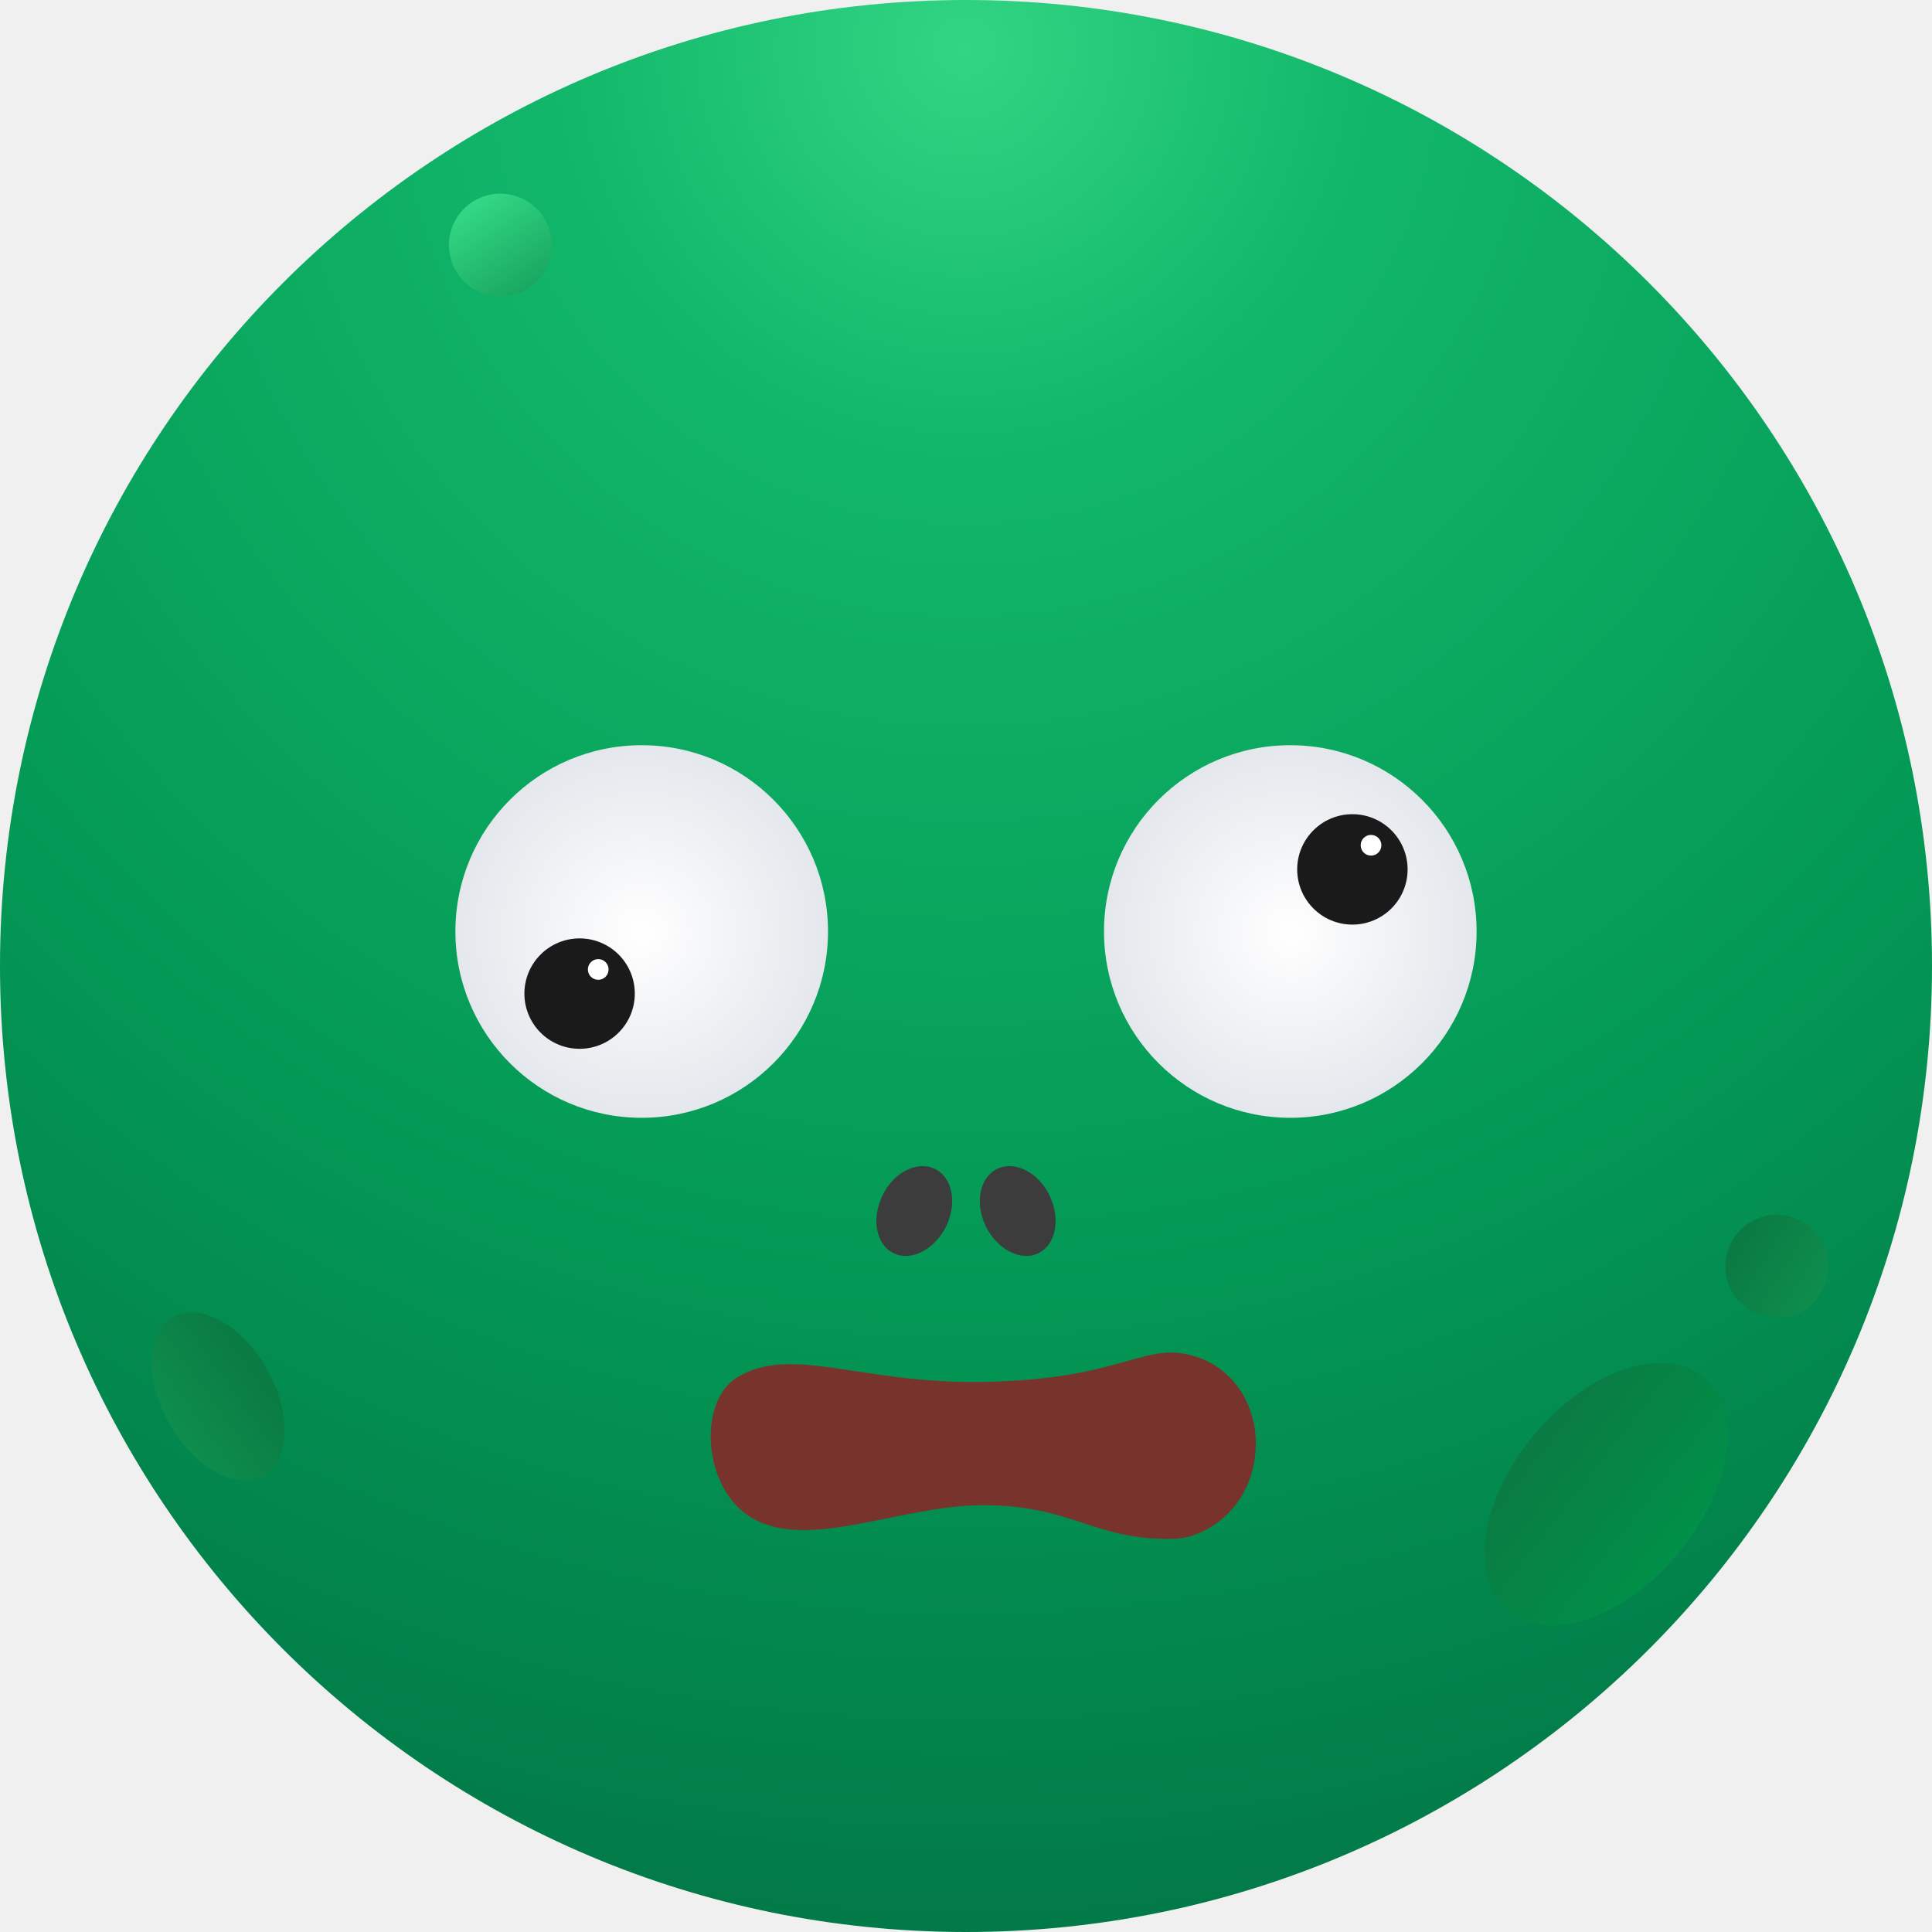
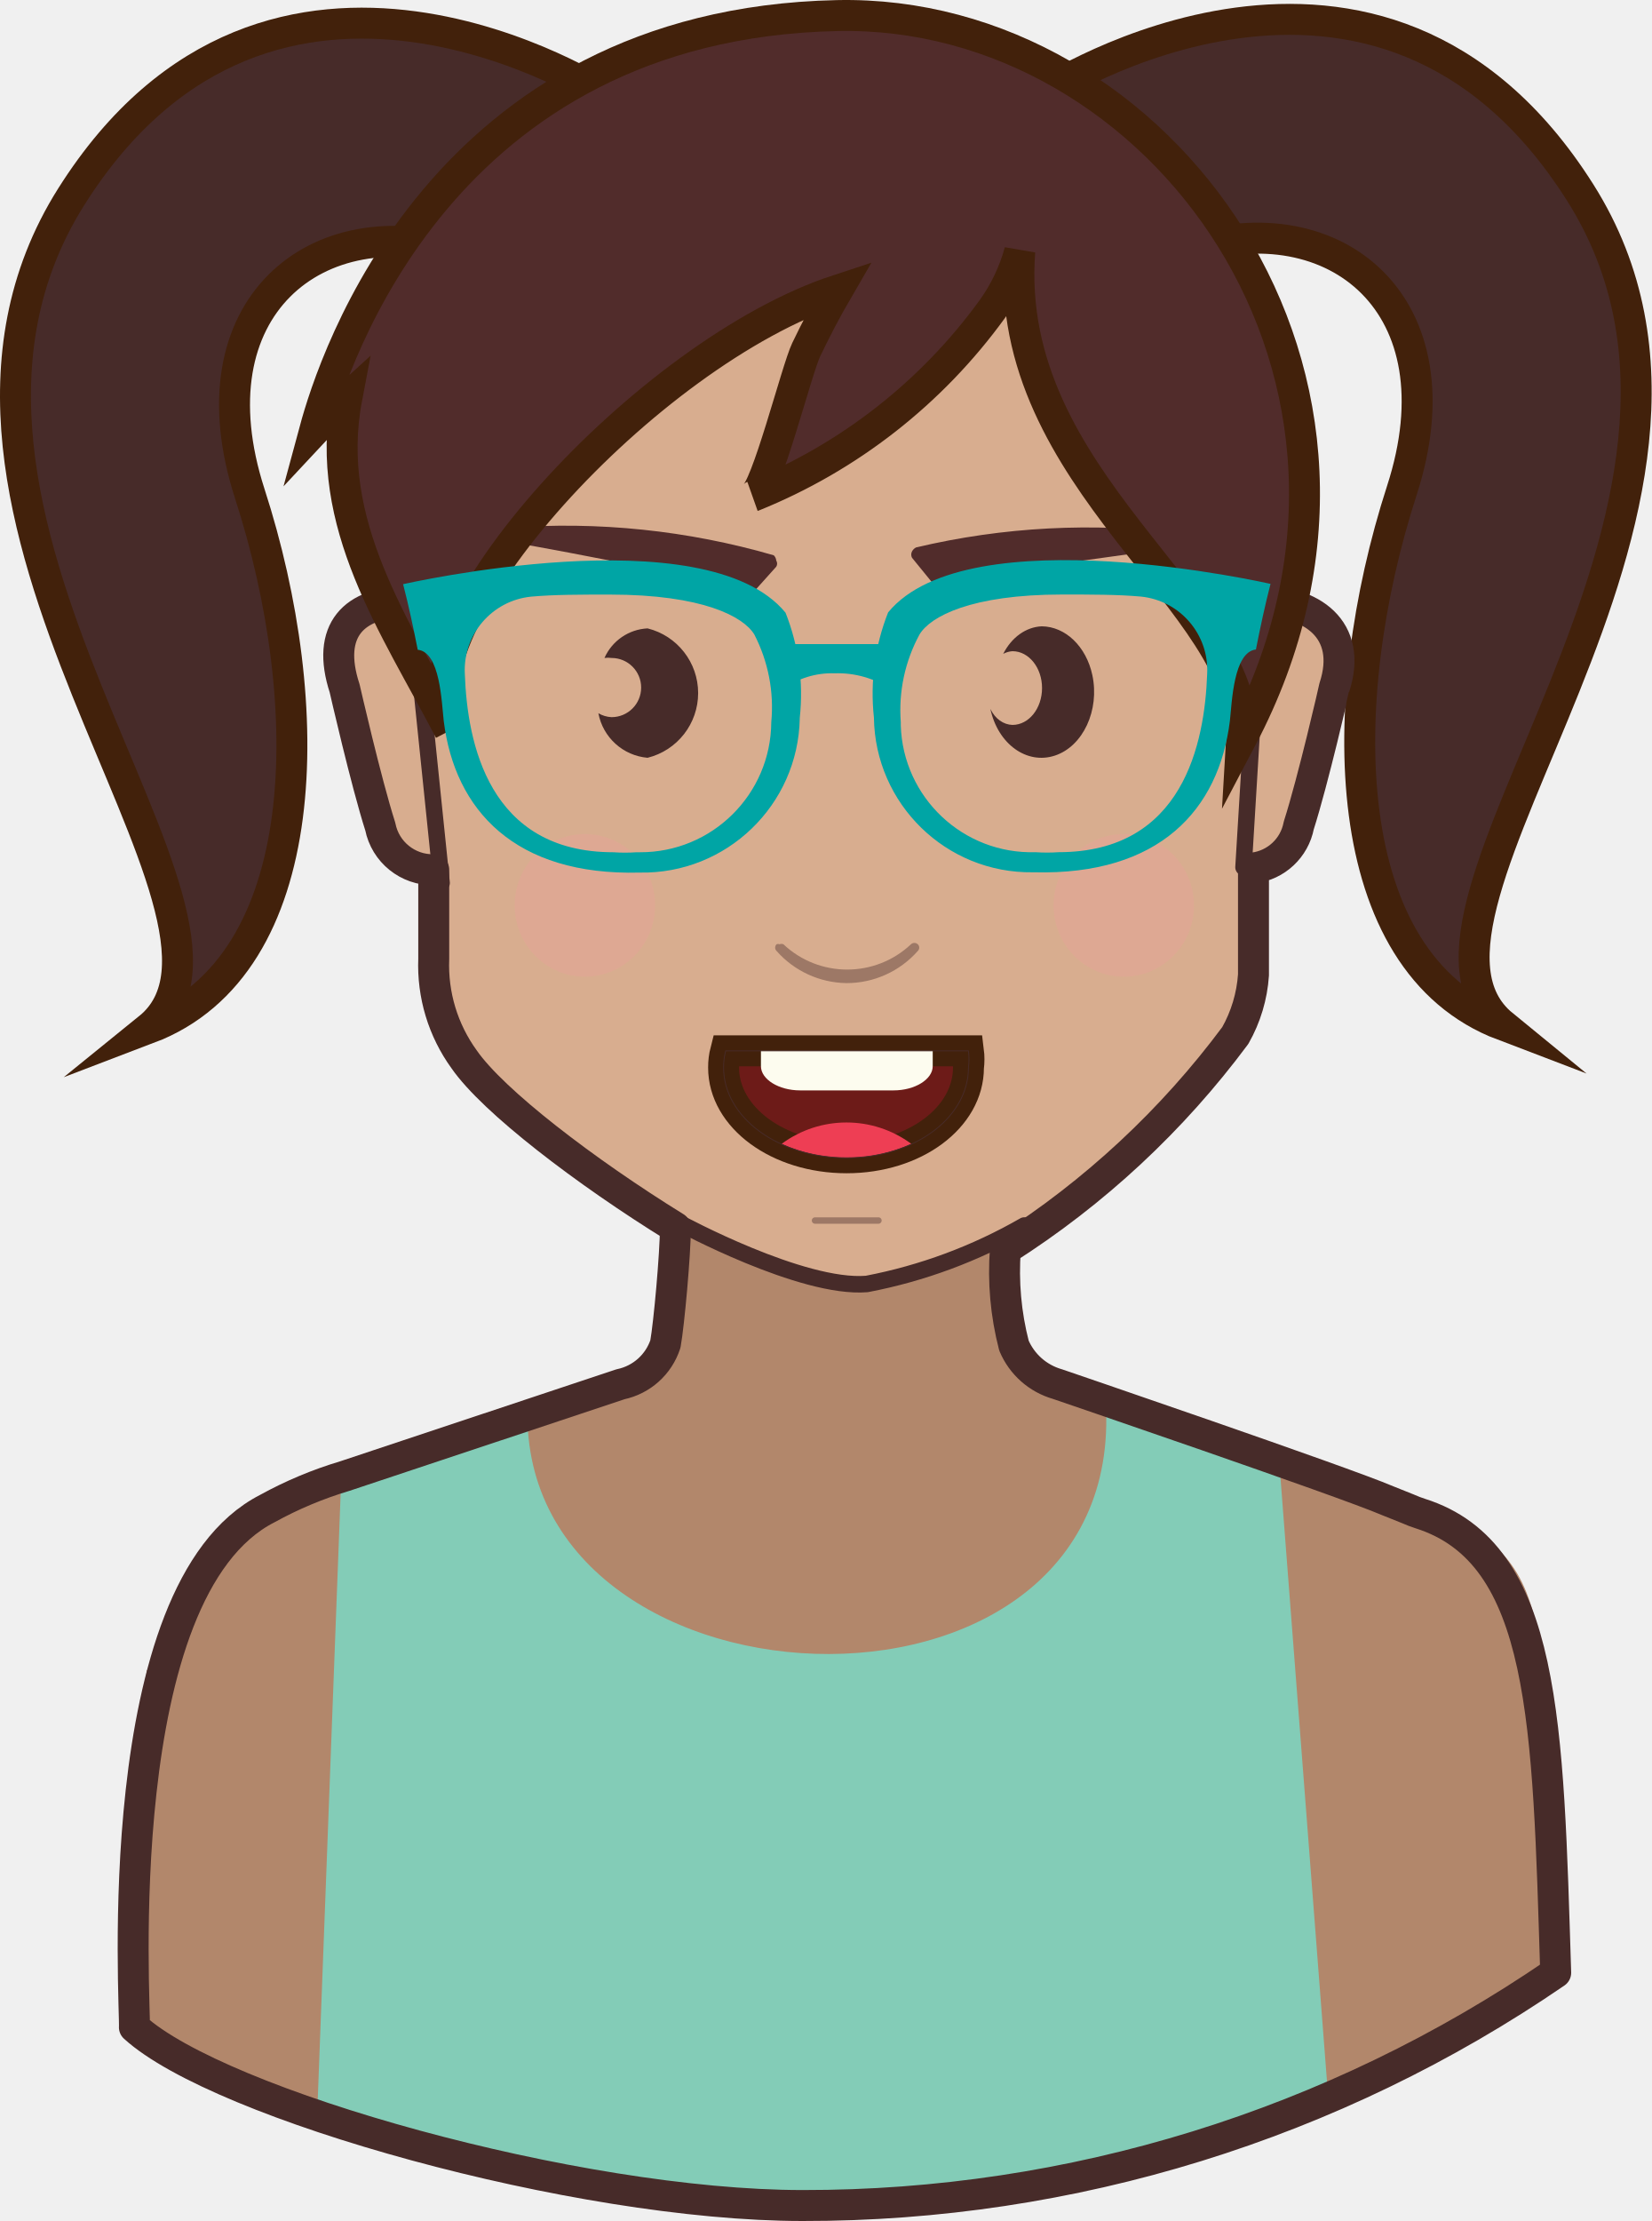
- <svg xmlns="http://www.w3.org/2000/svg" xmlns:xlink="http://www.w3.org/1999/xlink" id="Layer_1" data-name="Layer 1" viewBox="0 0 280 280">
+ <svg xmlns="http://www.w3.org/2000/svg" id="Layer_1" data-name="Layer 1" viewBox="0 0 800.53 1076.22">
  <defs>
    <style>
-             .cls-1 {
-                 fill: url(#radial-gradient);
+             .cls-1,
+             .cls-13,
+             .cls-15 {
+                 fill: #472b29;
+             }
+ 
+             .cls-1,
+             .cls-17,
+             .cls-8 {
+                 stroke: #42210b;
+                 stroke-miterlimit: 10;
+             }
+ 
+             .cls-1,
+             .cls-16,
+             .cls-17,
+             .cls-8 {
+                 stroke-width: 15px;
            }

            .cls-2 {
-                 fill: url(#linear-gradient);
+                 fill: #d8ad8f;
            }

            .cls-3 {
-                 fill: #78332c;
+                 fill: #b2876b;
            }

            .cls-4 {
-                 fill: #3c3c3c;
+                 opacity: 0.3;
            }

            .cls-5 {
-                 fill: url(#radial-gradient-2);
+                 opacity: 0.8;
            }

            .cls-6 {
-                 fill: #1a1a1a;
+                 fill: #f4989e;
+             }
+ 
+             .cls-11,
+             .cls-16,
+             .cls-7 {
+                 fill: none;
+                 stroke: #472b29;
+                 stroke-linecap: round;
+                 stroke-linejoin: round;
            }

            .cls-7 {
-                 fill: #fff;
+                 stroke-width: 8px;
            }

            .cls-8 {
-                 fill: url(#radial-gradient-3);
+                 fill: #6d1b18;
            }

            .cls-9 {
-                 fill: url(#linear-gradient-2);
+                 fill: #ee3e54;
            }

            .cls-10 {
-                 fill: url(#linear-gradient-3);
+                 fill: #fdfcef;
            }

            .cls-11 {
-                 fill: url(#linear-gradient-4);
+                 stroke-width: 0.4px;
+             }
+ 
+             .cls-12 {
+                 fill: #83ccb7;
+             }
+ 
+             .cls-13 {
+                 opacity: 0.41;
+                 isolation: isolate;
+             }
+ 
+             .cls-14,
+             .cls-17 {
+                 fill: #512c2b;
+             }
+ 
+             .cls-18 {
+                 fill: #00a5a5;
            }
        </style>
-     <radialGradient id="radial-gradient" cx="-817.54" cy="684.01" r="1" gradientTransform="matrix(0, 272.5, 272.42, 0, -186198.42, 222786)" gradientUnits="userSpaceOnUse">
-       <stop offset="0" stop-color="#32d583" />
-       <stop offset="0.21" stop-color="#12b76a" />
-       <stop offset="0.66" stop-color="#039855" />
-       <stop offset="1" stop-color="#027a48" />
-     </radialGradient>
-     <linearGradient id="linear-gradient" x1="37.13" y1="83.62" x2="24.63" y2="74.62" gradientTransform="matrix(1, 0, 0, -1, 0, 282)" gradientUnits="userSpaceOnUse">
-       <stop offset="0" stop-color="#0a7b43" />
-       <stop offset="1" stop-color="#0e8e4e" />
-     </linearGradient>
-     <radialGradient id="radial-gradient-2" cx="-804.22" cy="711.33" r="1" gradientTransform="matrix(0, 27, 27, 0, -19113, 21849)" gradientUnits="userSpaceOnUse">
-       <stop offset="0" stop-color="#fff" />
-       <stop offset="1" stop-color="#e4e7ec" />
-     </radialGradient>
-     <radialGradient id="radial-gradient-3" cx="-804.22" cy="711.33" r="1" gradientTransform="matrix(0, 27, 27, 0, -19019, 21849)" xlink:href="#radial-gradient-2" />
-     <linearGradient id="linear-gradient-2" x1="222.44" y1="73.42" x2="243.24" y2="57.31" gradientTransform="matrix(1, 0, 0, -1, 0, 282)" gradientUnits="userSpaceOnUse">
-       <stop offset="0" stop-color="#0a7b43" />
-       <stop offset="1" stop-color="#009048" />
-     </linearGradient>
-     <linearGradient id="linear-gradient-3" x1="252.23" y1="101.74" x2="264.18" y2="94.38" xlink:href="#linear-gradient" />
-     <linearGradient id="linear-gradient-4" x1="68.27" y1="252.85" x2="76.87" y2="239.95" gradientTransform="matrix(1, 0, 0, -1, 0, 282)" gradientUnits="userSpaceOnUse">
-       <stop offset="0" stop-color="#33d986" />
-       <stop offset="1" stop-color="#19a65f" />
-     </linearGradient>
  </defs>
-   <g id="face">
-     <path class="cls-1" d="M280,140A140,140,0,0,1,140,280H140A140,140,0,0,1,140,0H140A140,140,0,0,1,280,140Z" />
+   <path class="cls-1" d="M853.71,53.65S692-51.89,594.59,102.54s104.68,348.6,37.49,403c80.84-30.74,82.22-156.5,49-259.11C651.94,156.26,713.78,107,784.78,129.66,815.18,139.68,853.71,53.65,853.71,53.65Z" transform="translate(-560.03 -7.24)" />
+   <path class="cls-1" d="M1066.87,51.75S1228.56-53.62,1326,100.64,1221.31,449.07,1288.5,504c-80.84-30.75-82.22-156.51-49-259.12,29.19-90.17-32.65-139.4-103.65-116.77C1105.4,138.13,1066.87,51.75,1066.87,51.75Z" transform="translate(-560.03 -7.24)" />
+   <path class="cls-2" d="M1167.58,296.19c2.25-26.09-5.52-48.72-3.8-61.67h0c-23-28.33-37.48-62-69.09-82.23a403.5,403.5,0,0,0-117.13-48.71C879.1,78.7,782.36,150.91,752,244l-1,1.73a340.23,340.23,0,0,1,6.39,50.78c-26.6,0-40.07,14-30.92,42,0,0,10.37,45.43,17.28,67a25.91,25.91,0,0,0,25.56,20.9v43.18a78.06,78.06,0,0,0,14.17,48.54c26.08,37.49,159.44,124.38,191.75,120.93,51.82,0,155.47-88.79,182.93-133a68.94,68.94,0,0,0,8.12-29.19V425.06a25.76,25.76,0,0,0,21.94-20.56c6.91-21.59,17.27-66.68,17.27-67C1214.74,310.87,1194.53,295.67,1167.58,296.19Z" transform="translate(-560.03 -7.24)" />
+   <path class="cls-3" d="M1247.74,737.9a49.47,49.47,0,0,1-5.88-2.08l-10-4.14c-21.24-9.16-160-56.32-160-56.32a32.8,32.8,0,0,1-21.07-19,154.49,154.49,0,0,1-4.15-50.1,384.92,384.92,0,0,1-73.07,24.53c-32.13,3.29-89-39.21-89-39.21s-1.56,51.82-3.8,64.09a29.19,29.19,0,0,1-21.77,19.69l-133.7,44.57a131.69,131.69,0,0,0-37.49,15.72,133.84,133.84,0,0,0-55.79,80.84h-.87c0,1.73-.86,5.53-1.55,10.37-2.42,12.44-2.77,124.89-2.42,127,0,7.94-1.56,26.6-2.25,35.75C792,1078.2,835.05,1076,1017,1076c80,0,227.16-69.1,297-111.25C1305.78,802,1321.33,760,1247.74,737.9Z" transform="translate(-560.03 -7.24)" />
+   <g class="cls-4">
+     <g class="cls-5">
+       <ellipse class="cls-6" cx="283.49" cy="438.72" rx="34.03" ry="34.55" />
+     </g>
+     <g class="cls-5">
+       <ellipse class="cls-6" cx="544.68" cy="438.72" rx="34.03" ry="34.55" />
+     </g>
  </g>
-   <path class="cls-2" d="M38.21,213.84c3.88-2.23,4.07-9.18.43-15.52s-9.75-9.67-13.63-7.44-4.08,9.18-.43,15.52S34.32,216.08,38.21,213.84Z" />
-   <g id="mouth">
-     <path class="cls-3" d="M170.44,223c-11.85.41-14.79-4.86-27.94-4.86-11.95,0-25.27,6.68-33.5,1.87-7.21-4.22-7.9-16.84-2.2-20.36,7.84-4.83,17.82.9,35.47.63,21.42-.33,23.69-6.41,31.65-3.45,6.42,2.39,9.57,9.78,7.4,16.91C179.44,219.87,174,222.85,170.44,223Z" />
-   </g>
-   <g id="noseR">
-     <path class="cls-4" d="M137.16,177.66c1.61-3.39.83-7.1-1.74-8.29s-6,.59-7.58,4-.83,7.1,1.74,8.29S135.55,181,137.16,177.66Z" />
-   </g>
-   <g id="noseL">
-     <path class="cls-4" d="M142.84,177.66c-1.61-3.39-.83-7.1,1.74-8.29s6,.59,7.58,4,.83,7.1-1.74,8.29S144.45,181,142.84,177.66Z" />
-   </g>
-   <path id="leftEyeW" class="cls-5" d="M93,162a27,27,0,1,0-27-27A27,27,0,0,0,93,162Z" />
-   <path id="leftEyeB" class="cls-6" d="M84,152a8,8,0,1,0-8-8A8,8,0,0,0,84,152Z" />
-   <path id="leftEye" class="cls-7" d="M86.7,142a1.5,1.5,0,1,0-1.5-1.5A1.5,1.5,0,0,0,86.7,142Z" />
-   <path id="rightEyeW" class="cls-8" d="M187,162a27,27,0,1,0-27-27A27,27,0,0,0,187,162Z" />
-   <path id="rightEyeB" class="cls-6" d="M196,134a8,8,0,1,0-8-8A8,8,0,0,0,196,134Z" />
-   <path id="rightEye" class="cls-7" d="M198.7,124a1.5,1.5,0,1,0-1.5-1.5A1.5,1.5,0,0,0,198.7,124Z" />
-   <path class="cls-9" d="M247,199.64c-5.72-4.82-16.73-1.14-24.59,8.2s-9.6,20.81-3.88,25.62,16.73,1.14,24.59-8.2S252.68,204.45,247,199.64Z" />
-   <path class="cls-10" d="M262.42,177.9a7.46,7.46,0,1,0,.71,10.52A7.46,7.46,0,0,0,262.42,177.9Z" />
-   <path class="cls-11" d="M79.28,32.39a7.45,7.45,0,1,0-3.63,9.89A7.45,7.45,0,0,0,79.28,32.39Z" />
+   <line class="cls-7" x1="199.71" y1="288.78" x2="214.04" y2="427.84" />
+   <line class="cls-7" x1="611.18" y1="280.83" x2="602.72" y2="420.24" />
+   <path class="cls-8" d="M911.75,516.44a31.78,31.78,0,0,0-1,8.12c0,24.18,26.6,43.7,59.6,43.7s59.08-19.52,59.08-43.7a32.45,32.45,0,0,0,0-8.12Z" transform="translate(-560.03 -7.24)" />
+   <path class="cls-9" d="M1001.75,561.52a52.87,52.87,0,0,0-62.88,0A76.67,76.67,0,0,0,1001.75,561.52Z" transform="translate(-560.03 -7.24)" />
+   <path class="cls-10" d="M928.85,516.44h0v7.43c0,6.39,8.64,11.74,19,11.74h45.26c10.37,0,19-5.35,19-11.74v-7.43H928.85Z" transform="translate(-560.03 -7.24)" />
+   <path class="cls-11" d="M911.75,516.44a31.78,31.78,0,0,0-1,8.12c0,24.18,26.6,43.7,59.6,43.7s59.08-19.52,59.08-43.7a32.45,32.45,0,0,0,0-8.12Z" transform="translate(-560.03 -7.24)" />
+   <path class="cls-12" d="M815.7,689.87c-3.8,155.47,300.58,165.32,279.5-11.57l84.3,29.88,24.36,316.13s-258.08,110-490.08,7.08l11.75-310.94Z" transform="translate(-560.03 -7.24)" />
+   <path class="cls-13" d="M970.31,483.62a46,46,0,0,0,34.55-15.55,2.26,2.26,0,0,0,.11-3.18l-.11-.1h0a2.41,2.41,0,0,0-3.28,0,45.11,45.11,0,0,1-61.85,0,2.6,2.6,0,0,0-1.9,0,1.83,1.83,0,0,0-1.38,0,2.24,2.24,0,0,0-.11,3.17l.11.11A46,46,0,0,0,970.31,483.62Z" transform="translate(-560.03 -7.24)" />
+   <path class="cls-13" d="M985.68,600.22a1.56,1.56,0,1,0,0-3.11H954.93a1.56,1.56,0,0,0,0,3.11h30.75Z" transform="translate(-560.03 -7.24)" />
+   <path id="leftEyebrow" class="cls-14" d="M935.07,276.32A362.8,362.8,0,0,0,806.72,263a3.46,3.46,0,0,0-1.54,6.74,3.63,3.63,0,0,0,1.54,0s87.58,15.2,114.7,24.7h1.38a5.26,5.26,0,0,0,2.94-.86l10.54-11.75a2.78,2.78,0,0,0,0-2.94A4.13,4.13,0,0,0,935.07,276.32Z" transform="translate(-560.03 -7.24)" />
+   <path id="rightEyebrow" class="cls-14" d="M1004,272.52a360.13,360.13,0,0,1,129-6.74,3.37,3.37,0,1,1-.17,6.74s-88.27,10.54-115.91,18.83h-1.38a4.34,4.34,0,0,1-3.46-1.55l-10-12.27a3.3,3.3,0,0,1,0-3.11A4.58,4.58,0,0,1,1004,272.52Z" transform="translate(-560.03 -7.24)" />
+   <path id="leftEye" class="cls-15" d="M873.92,311.73A24.18,24.18,0,0,0,853,326.07a12.46,12.46,0,0,1,3.45,0,14.34,14.34,0,0,1,0,28.68,13.85,13.85,0,0,1-6.39-1.9,26.59,26.59,0,0,0,23.84,21.59,32.31,32.31,0,0,0,0-62.71Z" transform="translate(-560.03 -7.24)" />
+   <path id="rightEye" class="cls-15" d="M1064.94,310.73c-7.61.33-14.6,5.32-18.66,13.35a10.83,10.83,0,0,1,4.49-1.29c7.92,0,14.34,8,14.33,17.87s-6.41,17.85-14.33,17.85c-4.4-.11-8.45-3-10.71-7.75,3.63,17,17.63,27.12,31.28,22.61s21.76-22,18.14-39C1086.52,320.52,1076.47,310.83,1064.94,310.73Z" transform="translate(-560.03 -7.24)" />
+   <path class="cls-7" d="M889.46,599.87s59.26,32.13,90.7,29.54a245.91,245.91,0,0,0,76.35-28.33" transform="translate(-560.03 -7.24)" />
+   <path class="cls-16" d="M1248.43,740.66a56.49,56.49,0,0,1-5.88-2.25l-10-4c-21.25-9.15-160-56.49-160-56.49a32.64,32.64,0,0,1-21.07-18.65,142.88,142.88,0,0,1-4.15-46.64A418.93,418.93,0,0,0,1158.77,509a69.09,69.09,0,0,0,8.81-29.37V427.82a25.56,25.56,0,0,0,21.94-20.56c6.91-21.59,17.28-66.68,17.28-67,9.15-28-11.06-42.32-37.66-41.81,0-7.42,0-18.65,1.21-17.27a82.38,82.38,0,0,0,7.25-29.71c0-107.8-95.87-195-214.2-195S748.51,144,748.51,251.79a76.3,76.3,0,0,0,8.11,28.33A173.84,173.84,0,0,1,758,298.78c-26.61,0-40.08,14-30.93,42,0,0,10.37,45.43,17.28,67a25.91,25.91,0,0,0,25.91,20.9v43.19A77.72,77.72,0,0,0,785,520.58C799,540.79,843.69,575,887.39,602c0,12.78-3.11,47-4.84,56.48A29.16,29.16,0,0,1,860.79,678L727.08,722.52a190.71,190.71,0,0,0-37.48,15.72C611.69,778,625.86,980.08,625.17,989.58c41.11,37.49,214.2,86.38,323.89,86.38a643.83,643.83,0,0,0,365-112.81C1310.27,843.1,1309.58,760,1248.43,740.66Z" transform="translate(-560.03 -7.24)" />
+   <path class="cls-17" d="M965.64,14.79c-191.57,4.14-243.91,167-253.07,200.9,5-5.36,10.2-10.71,15.55-15.55C716.55,261,751.61,310.7,778,361.31,751.79,310.87,873.92,178,966,147.8c-5.53,9.5-10.54,19.17-15.2,28.85s-19.52,69.1-25.74,71A266.27,266.27,0,0,0,1041,157a87.33,87.33,0,0,0,13.3-28c-8.46,111.42,111.6,170.33,107.62,235.8C1254,190,1121.81,11.33,965.64,14.79Z" transform="translate(-560.03 -7.24)" />
+   <path class="cls-18" d="M940.77,304.13c-38.87-47.33-185.18-13.82-185.36-13.82,2.77,10.71,5,21.25,7.09,31.79,10.88,1,11.57,25.39,12.61,34.55,5.35,43.18,34.55,75,95,73.41a76.18,76.18,0,0,0,77.56-74.77v-.2A107,107,0,0,0,940.77,304.13Zm-6.91,53a63.4,63.4,0,0,1-63.71,63.08l-1.59,0a80.94,80.94,0,0,1-11.23,0c-60.46,0-70.82-53-72-86.37a35.76,35.76,0,0,1,32.13-37.49c11.23-1,23.67-1,38.18-1,45.08,0,64.78,10.71,70,19.35A76.74,76.74,0,0,1,933.86,357.17Z" transform="translate(-560.03 -7.24)" />
+   <path class="cls-18" d="M983.61,354.92a76,76,0,0,0,77,75h.54c60.81,1.56,89.66-30.23,95-73.41,1-9,1.73-33.34,12.61-34.55,2.08-10.54,4.32-21.08,7.08-31.79,0,0-146.48-33.51-185.35,13.82A107,107,0,0,0,983.61,354.92Zm22.11-40.25c5.18-8.64,24.88-19.35,69.1-19.35,14.51,0,27,0,38.18,1a35.77,35.77,0,0,1,32.13,37.49c-1.21,33.51-11.58,86.37-72,86.37a80.94,80.94,0,0,1-11.23,0,63.4,63.4,0,0,1-65.27-61.47c0-.53,0-1.06,0-1.58A76.78,76.78,0,0,1,1005.72,314.67Z" transform="translate(-560.03 -7.24)" />
+   <path class="cls-18" d="M991.9,341.27a46.47,46.47,0,0,0-27.29-7.77,40.44,40.44,0,0,0-25.22,7.77l-7.95-21.93h69.1Z" transform="translate(-560.03 -7.24)" />
  <style>
-         @keyframes Wheel {
-             0% {
-                 transform: rotateZ(0deg);
-                 transform-origin: Bottom;
-                 transform-box: fill-box;
+             #rightEye, #leftEye {
+                 animation:Blink 2s infinite ease-in-out;
            }

-             50% {
-                 transform: rotateZ(360deg);
-                 transform-origin: Top;
-                 transform-box: fill-box;
-             }
- 
-             100% {
-                 transform: rotateZ(0deg);
-                 transform-origin: Top;
-                 transform-box: fill-box;
-             }
+             @keyframes Blink{
+             0%{opacity: 0;}
+             25%{opacity: 1;}
+             45%{opacity: 1;}
+             50%{opacity: 0;}
+             65%{opacity: 1;}
+             95%{opacity: 1;}
+             100%{opacity: 0;}
        }
- 
-         @keyframes Wheel2 {
-             0% {
-                 transform: rotateZ(0deg);
-                 transform-origin: top;
-                 transform-box: fill-box;
-             }
- 
-             50% {
-                 transform: rotateZ(360deg);
-                 transform-origin: bottom;
-                 transform-box: fill-box;
-             }
- 
-             100% {
-                 transform: rotateZ(0deg);
-                 transform-origin: bottom;
-                 transform-box: fill-box;
-             }
-         }
- 
-         #leftEye,#leftEyeB {
-             animation: Wheel 2s infinite ease-in-out;
- 
-         }
-         #rightEye,#rightEyeB {
-             animation: Wheel2 2s infinite ease-in-out;
- 
-         }
- 
-     </style>
+         </style>
</svg>
